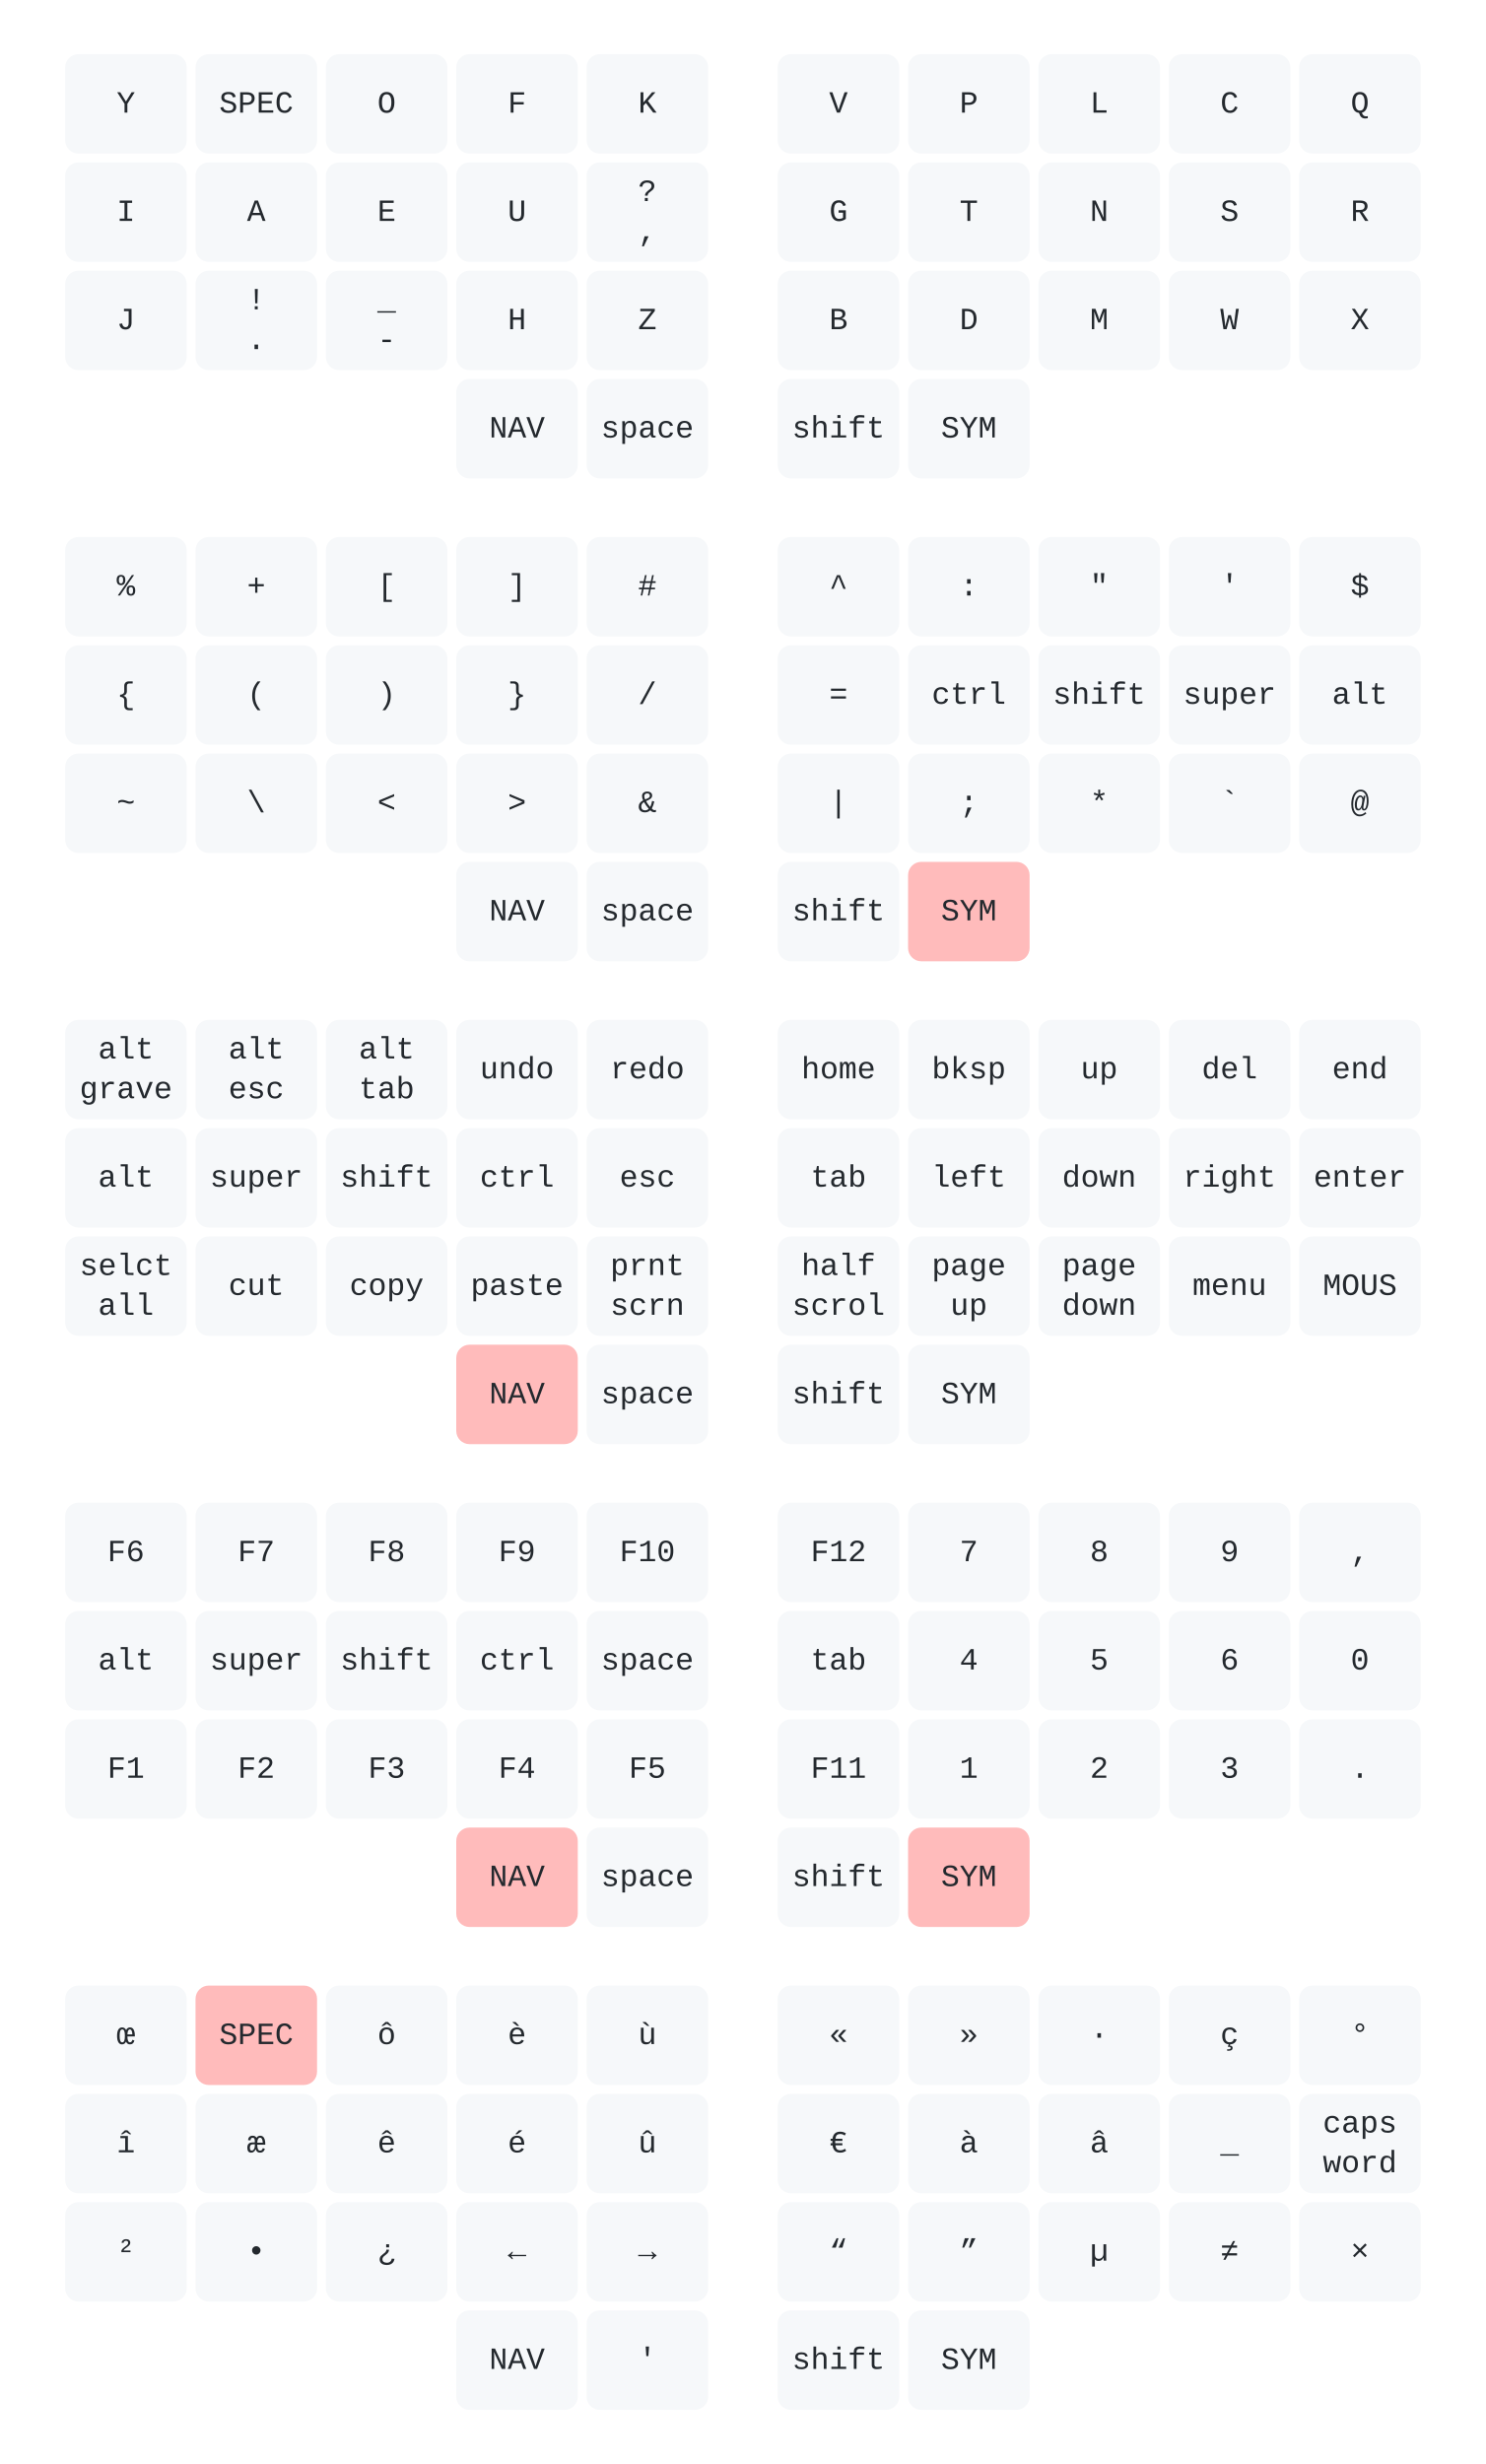
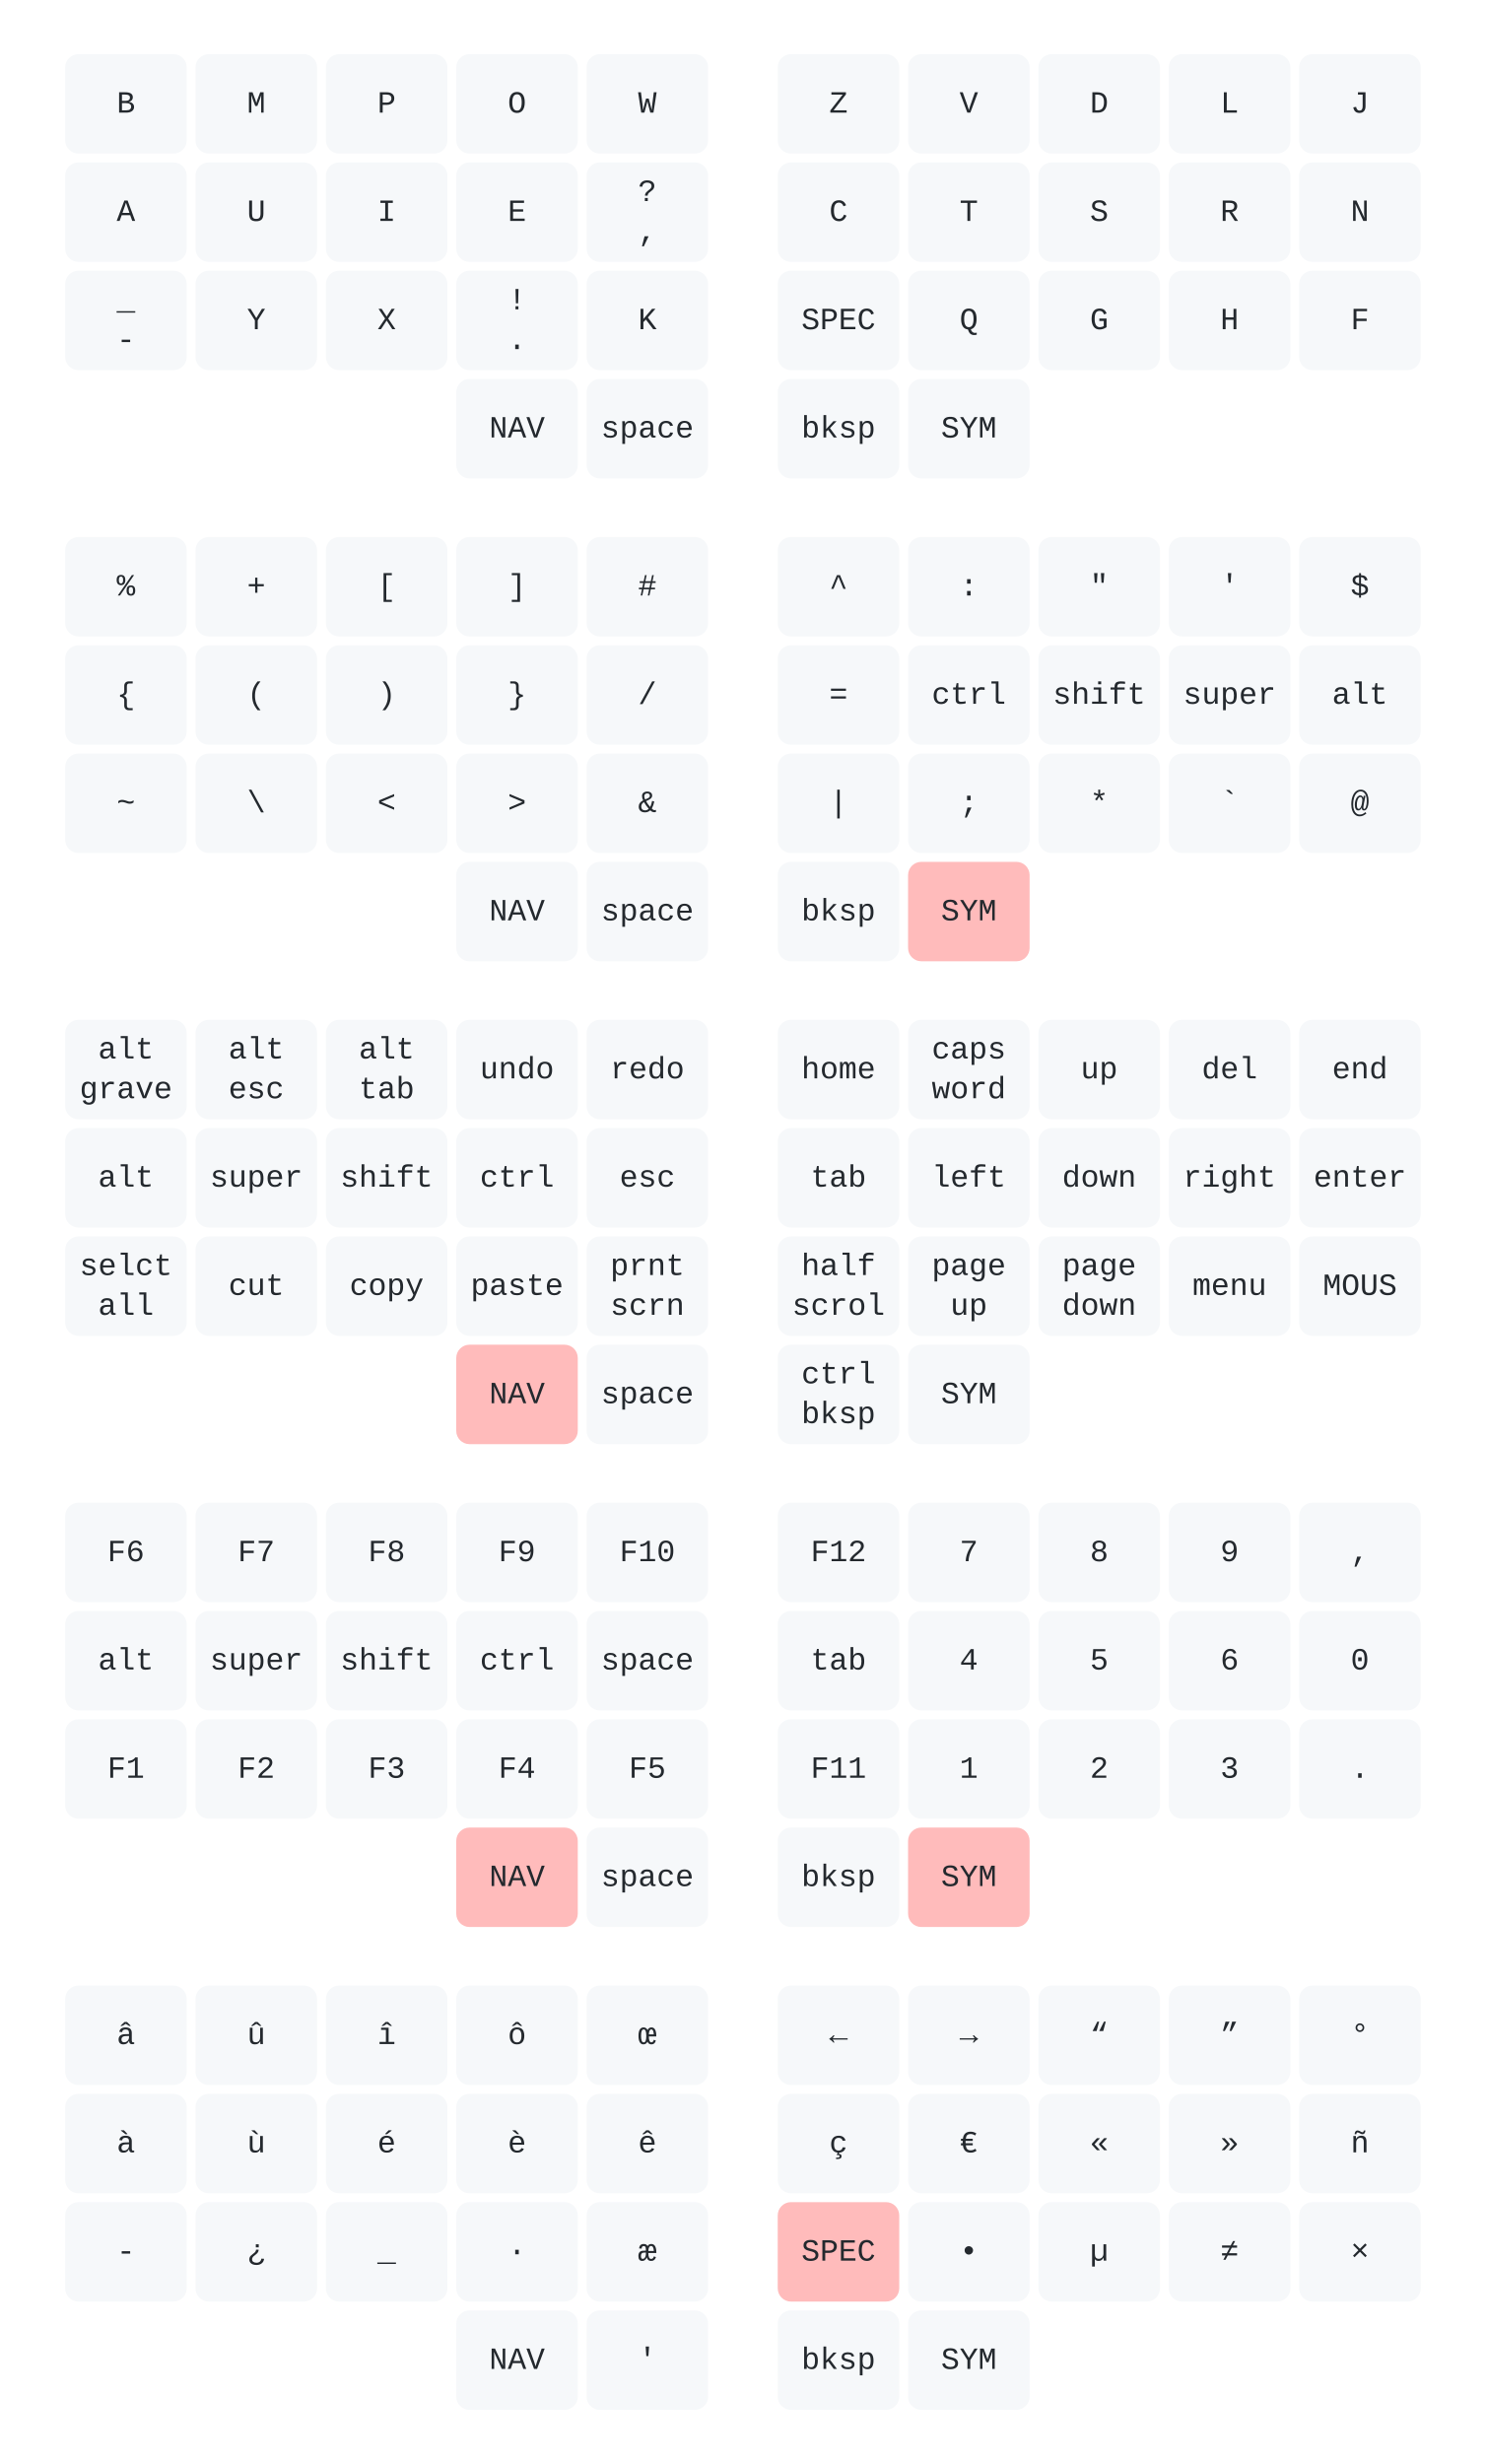
<svg xmlns="http://www.w3.org/2000/svg" width="672.5" height="1115.0" viewBox="0 0 672.5 1115.0">
  <style>
    svg {
        font-family: SFMono-Regular,Consolas,Liberation Mono,Menlo,monospace;
        font-size: 14px;
        font-kerning: normal;
        text-rendering: optimizeLegibility;
        fill: #24292e;
    }

    rect {
        fill: #f6f8fa;
    }

    .held {
        fill: #fbb;
    }
</style>
  <rect rx="6" ry="6" x="29.5" y="24.5" width="55" height="45" class="" />
-   <text text-anchor="middle" dominant-baseline="middle" x="57.0" y="47.0">Y</text>
+   <text text-anchor="middle" dominant-baseline="middle" x="57.0" y="47.0">B</text>
  <rect rx="6" ry="6" x="88.5" y="24.5" width="55" height="45" class="" />
-   <text text-anchor="middle" dominant-baseline="middle" x="116.0" y="47.0">SPEC</text>
+   <text text-anchor="middle" dominant-baseline="middle" x="116.0" y="47.0">M</text>
  <rect rx="6" ry="6" x="147.5" y="24.5" width="55" height="45" class="" />
-   <text text-anchor="middle" dominant-baseline="middle" x="175.0" y="47.0">O</text>
+   <text text-anchor="middle" dominant-baseline="middle" x="175.0" y="47.0">P</text>
  <rect rx="6" ry="6" x="206.5" y="24.5" width="55" height="45" class="" />
-   <text text-anchor="middle" dominant-baseline="middle" x="234.0" y="47.0">F</text>
+   <text text-anchor="middle" dominant-baseline="middle" x="234.0" y="47.0">O</text>
  <rect rx="6" ry="6" x="265.5" y="24.5" width="55" height="45" class="" />
-   <text text-anchor="middle" dominant-baseline="middle" x="293.0" y="47.0">K</text>
+   <text text-anchor="middle" dominant-baseline="middle" x="293.0" y="47.0">W</text>
  <rect rx="6" ry="6" x="29.5" y="73.5" width="55" height="45" class="" />
-   <text text-anchor="middle" dominant-baseline="middle" x="57.0" y="96.0">I</text>
+   <text text-anchor="middle" dominant-baseline="middle" x="57.0" y="96.0">A</text>
  <rect rx="6" ry="6" x="88.5" y="73.5" width="55" height="45" class="" />
-   <text text-anchor="middle" dominant-baseline="middle" x="116.0" y="96.0">A</text>
+   <text text-anchor="middle" dominant-baseline="middle" x="116.0" y="96.0">U</text>
  <rect rx="6" ry="6" x="147.5" y="73.5" width="55" height="45" class="" />
-   <text text-anchor="middle" dominant-baseline="middle" x="175.0" y="96.0">E</text>
+   <text text-anchor="middle" dominant-baseline="middle" x="175.0" y="96.0">I</text>
  <rect rx="6" ry="6" x="206.5" y="73.5" width="55" height="45" class="" />
-   <text text-anchor="middle" dominant-baseline="middle" x="234.0" y="96.0">U</text>
+   <text text-anchor="middle" dominant-baseline="middle" x="234.0" y="96.0">E</text>
  <rect rx="6" ry="6" x="265.5" y="73.5" width="55" height="45" class="" />
  <text text-anchor="middle" dominant-baseline="middle" x="293.0" y="87.0">?</text>
  <text text-anchor="middle" dominant-baseline="middle" x="293.0" y="105.0">,</text>
  <rect rx="6" ry="6" x="29.5" y="122.5" width="55" height="45" class="" />
-   <text text-anchor="middle" dominant-baseline="middle" x="57.0" y="145.0">J</text>
+   <text text-anchor="middle" dominant-baseline="middle" x="57.0" y="136.0">_</text>
+   <text text-anchor="middle" dominant-baseline="middle" x="57.0" y="154.0">-</text>
  <rect rx="6" ry="6" x="88.5" y="122.5" width="55" height="45" class="" />
-   <text text-anchor="middle" dominant-baseline="middle" x="116.0" y="136.0">!</text>
-   <text text-anchor="middle" dominant-baseline="middle" x="116.0" y="154.0">.</text>
+   <text text-anchor="middle" dominant-baseline="middle" x="116.0" y="145.0">Y</text>
  <rect rx="6" ry="6" x="147.5" y="122.5" width="55" height="45" class="" />
-   <text text-anchor="middle" dominant-baseline="middle" x="175.0" y="136.0">_</text>
-   <text text-anchor="middle" dominant-baseline="middle" x="175.0" y="154.0">-</text>
+   <text text-anchor="middle" dominant-baseline="middle" x="175.0" y="145.0">X</text>
  <rect rx="6" ry="6" x="206.5" y="122.5" width="55" height="45" class="" />
-   <text text-anchor="middle" dominant-baseline="middle" x="234.0" y="145.0">H</text>
+   <text text-anchor="middle" dominant-baseline="middle" x="234.0" y="136.0">!</text>
+   <text text-anchor="middle" dominant-baseline="middle" x="234.0" y="154.0">.</text>
  <rect rx="6" ry="6" x="265.5" y="122.5" width="55" height="45" class="" />
-   <text text-anchor="middle" dominant-baseline="middle" x="293.0" y="145.0">Z</text>
+   <text text-anchor="middle" dominant-baseline="middle" x="293.0" y="145.0">K</text>
  <rect rx="6" ry="6" x="352.0" y="24.5" width="55" height="45" class="" />
-   <text text-anchor="middle" dominant-baseline="middle" x="379.5" y="47.0">V</text>
+   <text text-anchor="middle" dominant-baseline="middle" x="379.5" y="47.0">Z</text>
  <rect rx="6" ry="6" x="411.0" y="24.5" width="55" height="45" class="" />
-   <text text-anchor="middle" dominant-baseline="middle" x="438.5" y="47.0">P</text>
+   <text text-anchor="middle" dominant-baseline="middle" x="438.5" y="47.0">V</text>
  <rect rx="6" ry="6" x="470.0" y="24.5" width="55" height="45" class="" />
-   <text text-anchor="middle" dominant-baseline="middle" x="497.5" y="47.0">L</text>
+   <text text-anchor="middle" dominant-baseline="middle" x="497.5" y="47.0">D</text>
  <rect rx="6" ry="6" x="529.0" y="24.5" width="55" height="45" class="" />
-   <text text-anchor="middle" dominant-baseline="middle" x="556.5" y="47.0">C</text>
+   <text text-anchor="middle" dominant-baseline="middle" x="556.5" y="47.0">L</text>
  <rect rx="6" ry="6" x="588.0" y="24.5" width="55" height="45" class="" />
-   <text text-anchor="middle" dominant-baseline="middle" x="615.5" y="47.0">Q</text>
+   <text text-anchor="middle" dominant-baseline="middle" x="615.5" y="47.0">J</text>
  <rect rx="6" ry="6" x="352.0" y="73.5" width="55" height="45" class="" />
-   <text text-anchor="middle" dominant-baseline="middle" x="379.5" y="96.0">G</text>
+   <text text-anchor="middle" dominant-baseline="middle" x="379.5" y="96.0">C</text>
  <rect rx="6" ry="6" x="411.0" y="73.5" width="55" height="45" class="" />
  <text text-anchor="middle" dominant-baseline="middle" x="438.5" y="96.0">T</text>
  <rect rx="6" ry="6" x="470.0" y="73.5" width="55" height="45" class="" />
-   <text text-anchor="middle" dominant-baseline="middle" x="497.5" y="96.0">N</text>
+   <text text-anchor="middle" dominant-baseline="middle" x="497.5" y="96.0">S</text>
  <rect rx="6" ry="6" x="529.0" y="73.5" width="55" height="45" class="" />
-   <text text-anchor="middle" dominant-baseline="middle" x="556.5" y="96.0">S</text>
+   <text text-anchor="middle" dominant-baseline="middle" x="556.5" y="96.0">R</text>
  <rect rx="6" ry="6" x="588.0" y="73.5" width="55" height="45" class="" />
-   <text text-anchor="middle" dominant-baseline="middle" x="615.5" y="96.0">R</text>
+   <text text-anchor="middle" dominant-baseline="middle" x="615.5" y="96.0">N</text>
  <rect rx="6" ry="6" x="352.0" y="122.5" width="55" height="45" class="" />
-   <text text-anchor="middle" dominant-baseline="middle" x="379.5" y="145.0">B</text>
+   <text text-anchor="middle" dominant-baseline="middle" x="379.5" y="145.0">SPEC</text>
  <rect rx="6" ry="6" x="411.0" y="122.5" width="55" height="45" class="" />
-   <text text-anchor="middle" dominant-baseline="middle" x="438.5" y="145.0">D</text>
+   <text text-anchor="middle" dominant-baseline="middle" x="438.5" y="145.0">Q</text>
  <rect rx="6" ry="6" x="470.0" y="122.5" width="55" height="45" class="" />
-   <text text-anchor="middle" dominant-baseline="middle" x="497.5" y="145.0">M</text>
+   <text text-anchor="middle" dominant-baseline="middle" x="497.5" y="145.0">G</text>
  <rect rx="6" ry="6" x="529.0" y="122.5" width="55" height="45" class="" />
-   <text text-anchor="middle" dominant-baseline="middle" x="556.5" y="145.0">W</text>
+   <text text-anchor="middle" dominant-baseline="middle" x="556.5" y="145.0">H</text>
  <rect rx="6" ry="6" x="588.0" y="122.5" width="55" height="45" class="" />
-   <text text-anchor="middle" dominant-baseline="middle" x="615.5" y="145.0">X</text>
+   <text text-anchor="middle" dominant-baseline="middle" x="615.5" y="145.0">F</text>
  <rect rx="6" ry="6" x="206.5" y="171.5" width="55" height="45" class="" />
  <text text-anchor="middle" dominant-baseline="middle" x="234.0" y="194.0">NAV</text>
  <rect rx="6" ry="6" x="265.5" y="171.5" width="55" height="45" class="" />
  <text text-anchor="middle" dominant-baseline="middle" x="293.0" y="194.0">space</text>
  <rect rx="6" ry="6" x="352.0" y="171.5" width="55" height="45" class="" />
-   <text text-anchor="middle" dominant-baseline="middle" x="379.5" y="194.0">shift</text>
+   <text text-anchor="middle" dominant-baseline="middle" x="379.5" y="194.0">bksp</text>
  <rect rx="6" ry="6" x="411.0" y="171.5" width="55" height="45" class="" />
  <text text-anchor="middle" dominant-baseline="middle" x="438.5" y="194.0">SYM</text>
  <rect rx="6" ry="6" x="29.5" y="243.0" width="55" height="45" class="" />
  <text text-anchor="middle" dominant-baseline="middle" x="57.0" y="265.5">%</text>
  <rect rx="6" ry="6" x="88.5" y="243.0" width="55" height="45" class="" />
  <text text-anchor="middle" dominant-baseline="middle" x="116.0" y="265.5">+</text>
  <rect rx="6" ry="6" x="147.5" y="243.0" width="55" height="45" class="" />
  <text text-anchor="middle" dominant-baseline="middle" x="175.0" y="265.5">[</text>
  <rect rx="6" ry="6" x="206.5" y="243.0" width="55" height="45" class="" />
  <text text-anchor="middle" dominant-baseline="middle" x="234.0" y="265.5">]</text>
  <rect rx="6" ry="6" x="265.5" y="243.0" width="55" height="45" class="" />
  <text text-anchor="middle" dominant-baseline="middle" x="293.0" y="265.5">#</text>
  <rect rx="6" ry="6" x="29.5" y="292.0" width="55" height="45" class="" />
  <text text-anchor="middle" dominant-baseline="middle" x="57.0" y="314.5">{</text>
  <rect rx="6" ry="6" x="88.5" y="292.0" width="55" height="45" class="" />
  <text text-anchor="middle" dominant-baseline="middle" x="116.0" y="314.5">(</text>
  <rect rx="6" ry="6" x="147.5" y="292.0" width="55" height="45" class="" />
  <text text-anchor="middle" dominant-baseline="middle" x="175.0" y="314.5">)</text>
  <rect rx="6" ry="6" x="206.5" y="292.0" width="55" height="45" class="" />
  <text text-anchor="middle" dominant-baseline="middle" x="234.0" y="314.5">}</text>
  <rect rx="6" ry="6" x="265.5" y="292.0" width="55" height="45" class="" />
  <text text-anchor="middle" dominant-baseline="middle" x="293.0" y="314.5">/</text>
  <rect rx="6" ry="6" x="29.5" y="341.0" width="55" height="45" class="" />
  <text text-anchor="middle" dominant-baseline="middle" x="57.0" y="363.5">~</text>
  <rect rx="6" ry="6" x="88.5" y="341.0" width="55" height="45" class="" />
  <text text-anchor="middle" dominant-baseline="middle" x="116.0" y="363.5">\</text>
  <rect rx="6" ry="6" x="147.5" y="341.0" width="55" height="45" class="" />
  <text text-anchor="middle" dominant-baseline="middle" x="175.0" y="363.5">&lt;</text>
  <rect rx="6" ry="6" x="206.5" y="341.0" width="55" height="45" class="" />
  <text text-anchor="middle" dominant-baseline="middle" x="234.0" y="363.5">&gt;</text>
  <rect rx="6" ry="6" x="265.5" y="341.0" width="55" height="45" class="" />
  <text text-anchor="middle" dominant-baseline="middle" x="293.0" y="363.5">&amp;</text>
  <rect rx="6" ry="6" x="352.0" y="243.0" width="55" height="45" class="" />
  <text text-anchor="middle" dominant-baseline="middle" x="379.5" y="265.5">^</text>
  <rect rx="6" ry="6" x="411.0" y="243.0" width="55" height="45" class="" />
  <text text-anchor="middle" dominant-baseline="middle" x="438.5" y="265.5">:</text>
  <rect rx="6" ry="6" x="470.0" y="243.0" width="55" height="45" class="" />
  <text text-anchor="middle" dominant-baseline="middle" x="497.5" y="265.5">"</text>
  <rect rx="6" ry="6" x="529.0" y="243.0" width="55" height="45" class="" />
  <text text-anchor="middle" dominant-baseline="middle" x="556.5" y="265.5">'</text>
  <rect rx="6" ry="6" x="588.0" y="243.0" width="55" height="45" class="" />
  <text text-anchor="middle" dominant-baseline="middle" x="615.5" y="265.5">$</text>
  <rect rx="6" ry="6" x="352.0" y="292.0" width="55" height="45" class="" />
  <text text-anchor="middle" dominant-baseline="middle" x="379.5" y="314.5">=</text>
  <rect rx="6" ry="6" x="411.0" y="292.0" width="55" height="45" class="" />
  <text text-anchor="middle" dominant-baseline="middle" x="438.5" y="314.5">ctrl</text>
  <rect rx="6" ry="6" x="470.0" y="292.0" width="55" height="45" class="" />
  <text text-anchor="middle" dominant-baseline="middle" x="497.5" y="314.5">shift</text>
  <rect rx="6" ry="6" x="529.0" y="292.0" width="55" height="45" class="" />
  <text text-anchor="middle" dominant-baseline="middle" x="556.5" y="314.5">super</text>
  <rect rx="6" ry="6" x="588.0" y="292.0" width="55" height="45" class="" />
  <text text-anchor="middle" dominant-baseline="middle" x="615.5" y="314.5">alt</text>
  <rect rx="6" ry="6" x="352.0" y="341.0" width="55" height="45" class="" />
  <text text-anchor="middle" dominant-baseline="middle" x="379.5" y="363.5">|</text>
  <rect rx="6" ry="6" x="411.0" y="341.0" width="55" height="45" class="" />
  <text text-anchor="middle" dominant-baseline="middle" x="438.5" y="363.5">;</text>
  <rect rx="6" ry="6" x="470.0" y="341.0" width="55" height="45" class="" />
  <text text-anchor="middle" dominant-baseline="middle" x="497.5" y="363.5">*</text>
  <rect rx="6" ry="6" x="529.0" y="341.0" width="55" height="45" class="" />
  <text text-anchor="middle" dominant-baseline="middle" x="556.5" y="363.5">`</text>
  <rect rx="6" ry="6" x="588.0" y="341.0" width="55" height="45" class="" />
  <text text-anchor="middle" dominant-baseline="middle" x="615.5" y="363.5">@</text>
  <rect rx="6" ry="6" x="206.5" y="390.0" width="55" height="45" class="" />
  <text text-anchor="middle" dominant-baseline="middle" x="234.0" y="412.5">NAV</text>
  <rect rx="6" ry="6" x="265.5" y="390.0" width="55" height="45" class="" />
  <text text-anchor="middle" dominant-baseline="middle" x="293.0" y="412.5">space</text>
  <rect rx="6" ry="6" x="352.0" y="390.0" width="55" height="45" class="" />
-   <text text-anchor="middle" dominant-baseline="middle" x="379.5" y="412.5">shift</text>
+   <text text-anchor="middle" dominant-baseline="middle" x="379.5" y="412.5">bksp</text>
  <rect rx="6" ry="6" x="411.0" y="390.0" width="55" height="45" class="held" />
  <text text-anchor="middle" dominant-baseline="middle" x="438.5" y="412.5">SYM</text>
  <rect rx="6" ry="6" x="29.5" y="461.5" width="55" height="45" class="" />
  <text text-anchor="middle" dominant-baseline="middle" x="57.0" y="475.0">alt</text>
  <text text-anchor="middle" dominant-baseline="middle" x="57.0" y="493.0">grave</text>
  <rect rx="6" ry="6" x="88.5" y="461.5" width="55" height="45" class="" />
  <text text-anchor="middle" dominant-baseline="middle" x="116.0" y="475.0">alt</text>
  <text text-anchor="middle" dominant-baseline="middle" x="116.0" y="493.0">esc</text>
  <rect rx="6" ry="6" x="147.5" y="461.5" width="55" height="45" class="" />
  <text text-anchor="middle" dominant-baseline="middle" x="175.0" y="475.0">alt</text>
  <text text-anchor="middle" dominant-baseline="middle" x="175.0" y="493.0">tab</text>
  <rect rx="6" ry="6" x="206.5" y="461.5" width="55" height="45" class="" />
  <text text-anchor="middle" dominant-baseline="middle" x="234.0" y="484.0">undo</text>
  <rect rx="6" ry="6" x="265.5" y="461.5" width="55" height="45" class="" />
  <text text-anchor="middle" dominant-baseline="middle" x="293.0" y="484.0">redo</text>
  <rect rx="6" ry="6" x="29.5" y="510.5" width="55" height="45" class="" />
  <text text-anchor="middle" dominant-baseline="middle" x="57.0" y="533.0">alt</text>
  <rect rx="6" ry="6" x="88.5" y="510.5" width="55" height="45" class="" />
  <text text-anchor="middle" dominant-baseline="middle" x="116.0" y="533.0">super</text>
  <rect rx="6" ry="6" x="147.5" y="510.5" width="55" height="45" class="" />
  <text text-anchor="middle" dominant-baseline="middle" x="175.0" y="533.0">shift</text>
  <rect rx="6" ry="6" x="206.5" y="510.5" width="55" height="45" class="" />
  <text text-anchor="middle" dominant-baseline="middle" x="234.0" y="533.0">ctrl</text>
  <rect rx="6" ry="6" x="265.5" y="510.5" width="55" height="45" class="" />
  <text text-anchor="middle" dominant-baseline="middle" x="293.0" y="533.0">esc</text>
  <rect rx="6" ry="6" x="29.5" y="559.5" width="55" height="45" class="" />
  <text text-anchor="middle" dominant-baseline="middle" x="57.0" y="573.0">selct</text>
  <text text-anchor="middle" dominant-baseline="middle" x="57.0" y="591.0">all</text>
  <rect rx="6" ry="6" x="88.5" y="559.5" width="55" height="45" class="" />
  <text text-anchor="middle" dominant-baseline="middle" x="116.0" y="582.0">cut</text>
  <rect rx="6" ry="6" x="147.5" y="559.5" width="55" height="45" class="" />
  <text text-anchor="middle" dominant-baseline="middle" x="175.0" y="582.0">copy</text>
  <rect rx="6" ry="6" x="206.5" y="559.5" width="55" height="45" class="" />
  <text text-anchor="middle" dominant-baseline="middle" x="234.0" y="582.0">paste</text>
  <rect rx="6" ry="6" x="265.5" y="559.5" width="55" height="45" class="" />
  <text text-anchor="middle" dominant-baseline="middle" x="293.0" y="573.0">prnt</text>
  <text text-anchor="middle" dominant-baseline="middle" x="293.0" y="591.0">scrn</text>
  <rect rx="6" ry="6" x="352.0" y="461.5" width="55" height="45" class="" />
  <text text-anchor="middle" dominant-baseline="middle" x="379.5" y="484.0">home</text>
  <rect rx="6" ry="6" x="411.0" y="461.5" width="55" height="45" class="" />
-   <text text-anchor="middle" dominant-baseline="middle" x="438.5" y="484.0">bksp</text>
+   <text text-anchor="middle" dominant-baseline="middle" x="438.5" y="475.0">caps</text>
+   <text text-anchor="middle" dominant-baseline="middle" x="438.5" y="493.0">word</text>
  <rect rx="6" ry="6" x="470.0" y="461.5" width="55" height="45" class="" />
  <text text-anchor="middle" dominant-baseline="middle" x="497.5" y="484.0">up</text>
  <rect rx="6" ry="6" x="529.0" y="461.5" width="55" height="45" class="" />
  <text text-anchor="middle" dominant-baseline="middle" x="556.5" y="484.0">del</text>
  <rect rx="6" ry="6" x="588.0" y="461.5" width="55" height="45" class="" />
  <text text-anchor="middle" dominant-baseline="middle" x="615.5" y="484.0">end</text>
  <rect rx="6" ry="6" x="352.0" y="510.5" width="55" height="45" class="" />
  <text text-anchor="middle" dominant-baseline="middle" x="379.5" y="533.0">tab</text>
  <rect rx="6" ry="6" x="411.0" y="510.5" width="55" height="45" class="" />
  <text text-anchor="middle" dominant-baseline="middle" x="438.5" y="533.0">left</text>
  <rect rx="6" ry="6" x="470.0" y="510.5" width="55" height="45" class="" />
  <text text-anchor="middle" dominant-baseline="middle" x="497.5" y="533.0">down</text>
  <rect rx="6" ry="6" x="529.0" y="510.5" width="55" height="45" class="" />
  <text text-anchor="middle" dominant-baseline="middle" x="556.5" y="533.0">right</text>
  <rect rx="6" ry="6" x="588.0" y="510.5" width="55" height="45" class="" />
  <text text-anchor="middle" dominant-baseline="middle" x="615.5" y="533.0">enter</text>
  <rect rx="6" ry="6" x="352.0" y="559.5" width="55" height="45" class="" />
  <text text-anchor="middle" dominant-baseline="middle" x="379.5" y="573.0">half</text>
  <text text-anchor="middle" dominant-baseline="middle" x="379.5" y="591.0">scrol</text>
  <rect rx="6" ry="6" x="411.0" y="559.5" width="55" height="45" class="" />
  <text text-anchor="middle" dominant-baseline="middle" x="438.5" y="573.0">page</text>
  <text text-anchor="middle" dominant-baseline="middle" x="438.5" y="591.0">up</text>
  <rect rx="6" ry="6" x="470.0" y="559.5" width="55" height="45" class="" />
  <text text-anchor="middle" dominant-baseline="middle" x="497.5" y="573.0">page</text>
  <text text-anchor="middle" dominant-baseline="middle" x="497.5" y="591.0">down</text>
  <rect rx="6" ry="6" x="529.0" y="559.5" width="55" height="45" class="" />
  <text text-anchor="middle" dominant-baseline="middle" x="556.5" y="582.0">menu</text>
  <rect rx="6" ry="6" x="588.0" y="559.5" width="55" height="45" class="" />
  <text text-anchor="middle" dominant-baseline="middle" x="615.5" y="582.0">MOUS</text>
  <rect rx="6" ry="6" x="206.5" y="608.5" width="55" height="45" class="held" />
  <text text-anchor="middle" dominant-baseline="middle" x="234.0" y="631.0">NAV</text>
  <rect rx="6" ry="6" x="265.5" y="608.5" width="55" height="45" class="" />
  <text text-anchor="middle" dominant-baseline="middle" x="293.0" y="631.0">space</text>
  <rect rx="6" ry="6" x="352.0" y="608.5" width="55" height="45" class="" />
-   <text text-anchor="middle" dominant-baseline="middle" x="379.5" y="631.0">shift</text>
+   <text text-anchor="middle" dominant-baseline="middle" x="379.5" y="622.0">ctrl</text>
+   <text text-anchor="middle" dominant-baseline="middle" x="379.5" y="640.0">bksp</text>
  <rect rx="6" ry="6" x="411.0" y="608.5" width="55" height="45" class="" />
  <text text-anchor="middle" dominant-baseline="middle" x="438.5" y="631.0">SYM</text>
  <rect rx="6" ry="6" x="29.5" y="680.0" width="55" height="45" class="" />
  <text text-anchor="middle" dominant-baseline="middle" x="57.0" y="702.5">F6</text>
  <rect rx="6" ry="6" x="88.5" y="680.0" width="55" height="45" class="" />
  <text text-anchor="middle" dominant-baseline="middle" x="116.0" y="702.5">F7</text>
  <rect rx="6" ry="6" x="147.5" y="680.0" width="55" height="45" class="" />
  <text text-anchor="middle" dominant-baseline="middle" x="175.0" y="702.5">F8</text>
  <rect rx="6" ry="6" x="206.5" y="680.0" width="55" height="45" class="" />
  <text text-anchor="middle" dominant-baseline="middle" x="234.0" y="702.5">F9</text>
  <rect rx="6" ry="6" x="265.5" y="680.0" width="55" height="45" class="" />
  <text text-anchor="middle" dominant-baseline="middle" x="293.0" y="702.5">F10</text>
  <rect rx="6" ry="6" x="29.5" y="729.0" width="55" height="45" class="" />
  <text text-anchor="middle" dominant-baseline="middle" x="57.0" y="751.5">alt</text>
  <rect rx="6" ry="6" x="88.5" y="729.0" width="55" height="45" class="" />
  <text text-anchor="middle" dominant-baseline="middle" x="116.0" y="751.5">super</text>
  <rect rx="6" ry="6" x="147.5" y="729.0" width="55" height="45" class="" />
  <text text-anchor="middle" dominant-baseline="middle" x="175.0" y="751.5">shift</text>
  <rect rx="6" ry="6" x="206.5" y="729.0" width="55" height="45" class="" />
  <text text-anchor="middle" dominant-baseline="middle" x="234.0" y="751.5">ctrl</text>
  <rect rx="6" ry="6" x="265.5" y="729.0" width="55" height="45" class="" />
  <text text-anchor="middle" dominant-baseline="middle" x="293.0" y="751.5">space</text>
  <rect rx="6" ry="6" x="29.5" y="778.0" width="55" height="45" class="" />
  <text text-anchor="middle" dominant-baseline="middle" x="57.0" y="800.5">F1</text>
  <rect rx="6" ry="6" x="88.5" y="778.0" width="55" height="45" class="" />
  <text text-anchor="middle" dominant-baseline="middle" x="116.0" y="800.5">F2</text>
  <rect rx="6" ry="6" x="147.5" y="778.0" width="55" height="45" class="" />
  <text text-anchor="middle" dominant-baseline="middle" x="175.0" y="800.5">F3</text>
  <rect rx="6" ry="6" x="206.5" y="778.0" width="55" height="45" class="" />
  <text text-anchor="middle" dominant-baseline="middle" x="234.0" y="800.5">F4</text>
  <rect rx="6" ry="6" x="265.5" y="778.0" width="55" height="45" class="" />
  <text text-anchor="middle" dominant-baseline="middle" x="293.0" y="800.5">F5</text>
  <rect rx="6" ry="6" x="352.0" y="680.0" width="55" height="45" class="" />
  <text text-anchor="middle" dominant-baseline="middle" x="379.5" y="702.5">F12</text>
  <rect rx="6" ry="6" x="411.0" y="680.0" width="55" height="45" class="" />
  <text text-anchor="middle" dominant-baseline="middle" x="438.5" y="702.5">7</text>
  <rect rx="6" ry="6" x="470.0" y="680.0" width="55" height="45" class="" />
  <text text-anchor="middle" dominant-baseline="middle" x="497.5" y="702.5">8</text>
  <rect rx="6" ry="6" x="529.0" y="680.0" width="55" height="45" class="" />
  <text text-anchor="middle" dominant-baseline="middle" x="556.5" y="702.5">9</text>
  <rect rx="6" ry="6" x="588.0" y="680.0" width="55" height="45" class="" />
  <text text-anchor="middle" dominant-baseline="middle" x="615.5" y="702.5">,</text>
  <rect rx="6" ry="6" x="352.0" y="729.0" width="55" height="45" class="" />
  <text text-anchor="middle" dominant-baseline="middle" x="379.5" y="751.5">tab</text>
  <rect rx="6" ry="6" x="411.0" y="729.0" width="55" height="45" class="" />
  <text text-anchor="middle" dominant-baseline="middle" x="438.5" y="751.5">4</text>
  <rect rx="6" ry="6" x="470.0" y="729.0" width="55" height="45" class="" />
  <text text-anchor="middle" dominant-baseline="middle" x="497.5" y="751.5">5</text>
  <rect rx="6" ry="6" x="529.0" y="729.0" width="55" height="45" class="" />
  <text text-anchor="middle" dominant-baseline="middle" x="556.5" y="751.5">6</text>
  <rect rx="6" ry="6" x="588.0" y="729.0" width="55" height="45" class="" />
  <text text-anchor="middle" dominant-baseline="middle" x="615.5" y="751.5">0</text>
  <rect rx="6" ry="6" x="352.0" y="778.0" width="55" height="45" class="" />
  <text text-anchor="middle" dominant-baseline="middle" x="379.5" y="800.5">F11</text>
  <rect rx="6" ry="6" x="411.0" y="778.0" width="55" height="45" class="" />
  <text text-anchor="middle" dominant-baseline="middle" x="438.5" y="800.5">1</text>
  <rect rx="6" ry="6" x="470.0" y="778.0" width="55" height="45" class="" />
  <text text-anchor="middle" dominant-baseline="middle" x="497.5" y="800.5">2</text>
  <rect rx="6" ry="6" x="529.0" y="778.0" width="55" height="45" class="" />
  <text text-anchor="middle" dominant-baseline="middle" x="556.5" y="800.5">3</text>
  <rect rx="6" ry="6" x="588.0" y="778.0" width="55" height="45" class="" />
  <text text-anchor="middle" dominant-baseline="middle" x="615.5" y="800.5">.</text>
  <rect rx="6" ry="6" x="206.5" y="827.0" width="55" height="45" class="held" />
  <text text-anchor="middle" dominant-baseline="middle" x="234.0" y="849.5">NAV</text>
  <rect rx="6" ry="6" x="265.5" y="827.0" width="55" height="45" class="" />
  <text text-anchor="middle" dominant-baseline="middle" x="293.0" y="849.5">space</text>
  <rect rx="6" ry="6" x="352.0" y="827.0" width="55" height="45" class="" />
-   <text text-anchor="middle" dominant-baseline="middle" x="379.5" y="849.5">shift</text>
+   <text text-anchor="middle" dominant-baseline="middle" x="379.5" y="849.5">bksp</text>
  <rect rx="6" ry="6" x="411.0" y="827.0" width="55" height="45" class="held" />
  <text text-anchor="middle" dominant-baseline="middle" x="438.5" y="849.5">SYM</text>
  <rect rx="6" ry="6" x="29.5" y="898.5" width="55" height="45" class="" />
-   <text text-anchor="middle" dominant-baseline="middle" x="57.0" y="921.0">œ</text>
-   <rect rx="6" ry="6" x="88.5" y="898.5" width="55" height="45" class="held" />
-   <text text-anchor="middle" dominant-baseline="middle" x="116.0" y="921.0">SPEC</text>
+   <text text-anchor="middle" dominant-baseline="middle" x="57.0" y="921.0">â</text>
+   <rect rx="6" ry="6" x="88.5" y="898.5" width="55" height="45" class="" />
+   <text text-anchor="middle" dominant-baseline="middle" x="116.0" y="921.0">û</text>
  <rect rx="6" ry="6" x="147.5" y="898.5" width="55" height="45" class="" />
-   <text text-anchor="middle" dominant-baseline="middle" x="175.0" y="921.0">ô</text>
+   <text text-anchor="middle" dominant-baseline="middle" x="175.0" y="921.0">î</text>
  <rect rx="6" ry="6" x="206.5" y="898.5" width="55" height="45" class="" />
-   <text text-anchor="middle" dominant-baseline="middle" x="234.0" y="921.0">è</text>
+   <text text-anchor="middle" dominant-baseline="middle" x="234.0" y="921.0">ô</text>
  <rect rx="6" ry="6" x="265.5" y="898.5" width="55" height="45" class="" />
-   <text text-anchor="middle" dominant-baseline="middle" x="293.0" y="921.0">ù</text>
+   <text text-anchor="middle" dominant-baseline="middle" x="293.0" y="921.0">œ</text>
  <rect rx="6" ry="6" x="29.5" y="947.5" width="55" height="45" class="" />
-   <text text-anchor="middle" dominant-baseline="middle" x="57.0" y="970.0">î</text>
+   <text text-anchor="middle" dominant-baseline="middle" x="57.0" y="970.0">à</text>
  <rect rx="6" ry="6" x="88.5" y="947.5" width="55" height="45" class="" />
-   <text text-anchor="middle" dominant-baseline="middle" x="116.0" y="970.0">æ</text>
+   <text text-anchor="middle" dominant-baseline="middle" x="116.0" y="970.0">ù</text>
  <rect rx="6" ry="6" x="147.5" y="947.5" width="55" height="45" class="" />
-   <text text-anchor="middle" dominant-baseline="middle" x="175.0" y="970.0">ê</text>
+   <text text-anchor="middle" dominant-baseline="middle" x="175.0" y="970.0">é</text>
  <rect rx="6" ry="6" x="206.5" y="947.5" width="55" height="45" class="" />
-   <text text-anchor="middle" dominant-baseline="middle" x="234.0" y="970.0">é</text>
+   <text text-anchor="middle" dominant-baseline="middle" x="234.0" y="970.0">è</text>
  <rect rx="6" ry="6" x="265.5" y="947.5" width="55" height="45" class="" />
-   <text text-anchor="middle" dominant-baseline="middle" x="293.0" y="970.0">û</text>
+   <text text-anchor="middle" dominant-baseline="middle" x="293.0" y="970.0">ê</text>
  <rect rx="6" ry="6" x="29.5" y="996.5" width="55" height="45" class="" />
-   <text text-anchor="middle" dominant-baseline="middle" x="57.0" y="1019.0">²</text>
+   <text text-anchor="middle" dominant-baseline="middle" x="57.0" y="1019.0">-</text>
  <rect rx="6" ry="6" x="88.5" y="996.5" width="55" height="45" class="" />
-   <text text-anchor="middle" dominant-baseline="middle" x="116.0" y="1019.0">•</text>
+   <text text-anchor="middle" dominant-baseline="middle" x="116.0" y="1019.0">¿</text>
  <rect rx="6" ry="6" x="147.5" y="996.5" width="55" height="45" class="" />
-   <text text-anchor="middle" dominant-baseline="middle" x="175.0" y="1019.0">¿</text>
+   <text text-anchor="middle" dominant-baseline="middle" x="175.0" y="1019.0">_</text>
  <rect rx="6" ry="6" x="206.5" y="996.5" width="55" height="45" class="" />
-   <text text-anchor="middle" dominant-baseline="middle" x="234.0" y="1019.0">←</text>
+   <text text-anchor="middle" dominant-baseline="middle" x="234.0" y="1019.0">·</text>
  <rect rx="6" ry="6" x="265.5" y="996.5" width="55" height="45" class="" />
-   <text text-anchor="middle" dominant-baseline="middle" x="293.0" y="1019.0">→</text>
+   <text text-anchor="middle" dominant-baseline="middle" x="293.0" y="1019.0">æ</text>
  <rect rx="6" ry="6" x="352.0" y="898.5" width="55" height="45" class="" />
-   <text text-anchor="middle" dominant-baseline="middle" x="379.5" y="921.0">«</text>
+   <text text-anchor="middle" dominant-baseline="middle" x="379.5" y="921.0">←</text>
  <rect rx="6" ry="6" x="411.0" y="898.5" width="55" height="45" class="" />
-   <text text-anchor="middle" dominant-baseline="middle" x="438.5" y="921.0">»</text>
+   <text text-anchor="middle" dominant-baseline="middle" x="438.5" y="921.0">→</text>
  <rect rx="6" ry="6" x="470.0" y="898.5" width="55" height="45" class="" />
-   <text text-anchor="middle" dominant-baseline="middle" x="497.5" y="921.0">·</text>
+   <text text-anchor="middle" dominant-baseline="middle" x="497.5" y="921.0">“</text>
  <rect rx="6" ry="6" x="529.0" y="898.5" width="55" height="45" class="" />
-   <text text-anchor="middle" dominant-baseline="middle" x="556.5" y="921.0">ç</text>
+   <text text-anchor="middle" dominant-baseline="middle" x="556.5" y="921.0">”</text>
  <rect rx="6" ry="6" x="588.0" y="898.5" width="55" height="45" class="" />
  <text text-anchor="middle" dominant-baseline="middle" x="615.5" y="921.0">°</text>
  <rect rx="6" ry="6" x="352.0" y="947.5" width="55" height="45" class="" />
-   <text text-anchor="middle" dominant-baseline="middle" x="379.5" y="970.0">€</text>
+   <text text-anchor="middle" dominant-baseline="middle" x="379.5" y="970.0">ç</text>
  <rect rx="6" ry="6" x="411.0" y="947.5" width="55" height="45" class="" />
-   <text text-anchor="middle" dominant-baseline="middle" x="438.5" y="970.0">à</text>
+   <text text-anchor="middle" dominant-baseline="middle" x="438.5" y="970.0">€</text>
  <rect rx="6" ry="6" x="470.0" y="947.5" width="55" height="45" class="" />
-   <text text-anchor="middle" dominant-baseline="middle" x="497.5" y="970.0">â</text>
+   <text text-anchor="middle" dominant-baseline="middle" x="497.5" y="970.0">«</text>
  <rect rx="6" ry="6" x="529.0" y="947.5" width="55" height="45" class="" />
-   <text text-anchor="middle" dominant-baseline="middle" x="556.5" y="970.0">_</text>
+   <text text-anchor="middle" dominant-baseline="middle" x="556.5" y="970.0">»</text>
  <rect rx="6" ry="6" x="588.0" y="947.5" width="55" height="45" class="" />
-   <text text-anchor="middle" dominant-baseline="middle" x="615.5" y="961.0">caps</text>
-   <text text-anchor="middle" dominant-baseline="middle" x="615.5" y="979.0">word</text>
-   <rect rx="6" ry="6" x="352.0" y="996.5" width="55" height="45" class="" />
-   <text text-anchor="middle" dominant-baseline="middle" x="379.5" y="1019.0">“</text>
+   <text text-anchor="middle" dominant-baseline="middle" x="615.5" y="970.0">ñ</text>
+   <rect rx="6" ry="6" x="352.0" y="996.5" width="55" height="45" class="held" />
+   <text text-anchor="middle" dominant-baseline="middle" x="379.5" y="1019.0">SPEC</text>
  <rect rx="6" ry="6" x="411.0" y="996.5" width="55" height="45" class="" />
-   <text text-anchor="middle" dominant-baseline="middle" x="438.5" y="1019.0">”</text>
+   <text text-anchor="middle" dominant-baseline="middle" x="438.5" y="1019.0">•</text>
  <rect rx="6" ry="6" x="470.0" y="996.5" width="55" height="45" class="" />
  <text text-anchor="middle" dominant-baseline="middle" x="497.5" y="1019.0">µ</text>
  <rect rx="6" ry="6" x="529.0" y="996.5" width="55" height="45" class="" />
  <text text-anchor="middle" dominant-baseline="middle" x="556.5" y="1019.0">≠</text>
  <rect rx="6" ry="6" x="588.0" y="996.5" width="55" height="45" class="" />
  <text text-anchor="middle" dominant-baseline="middle" x="615.5" y="1019.0">×</text>
  <rect rx="6" ry="6" x="206.5" y="1045.5" width="55" height="45" class="" />
  <text text-anchor="middle" dominant-baseline="middle" x="234.0" y="1068.0">NAV</text>
  <rect rx="6" ry="6" x="265.5" y="1045.5" width="55" height="45" class="" />
  <text text-anchor="middle" dominant-baseline="middle" x="293.0" y="1068.0">'</text>
  <rect rx="6" ry="6" x="352.0" y="1045.5" width="55" height="45" class="" />
-   <text text-anchor="middle" dominant-baseline="middle" x="379.5" y="1068.0">shift</text>
+   <text text-anchor="middle" dominant-baseline="middle" x="379.5" y="1068.0">bksp</text>
  <rect rx="6" ry="6" x="411.0" y="1045.5" width="55" height="45" class="" />
  <text text-anchor="middle" dominant-baseline="middle" x="438.5" y="1068.0">SYM</text>
</svg>
